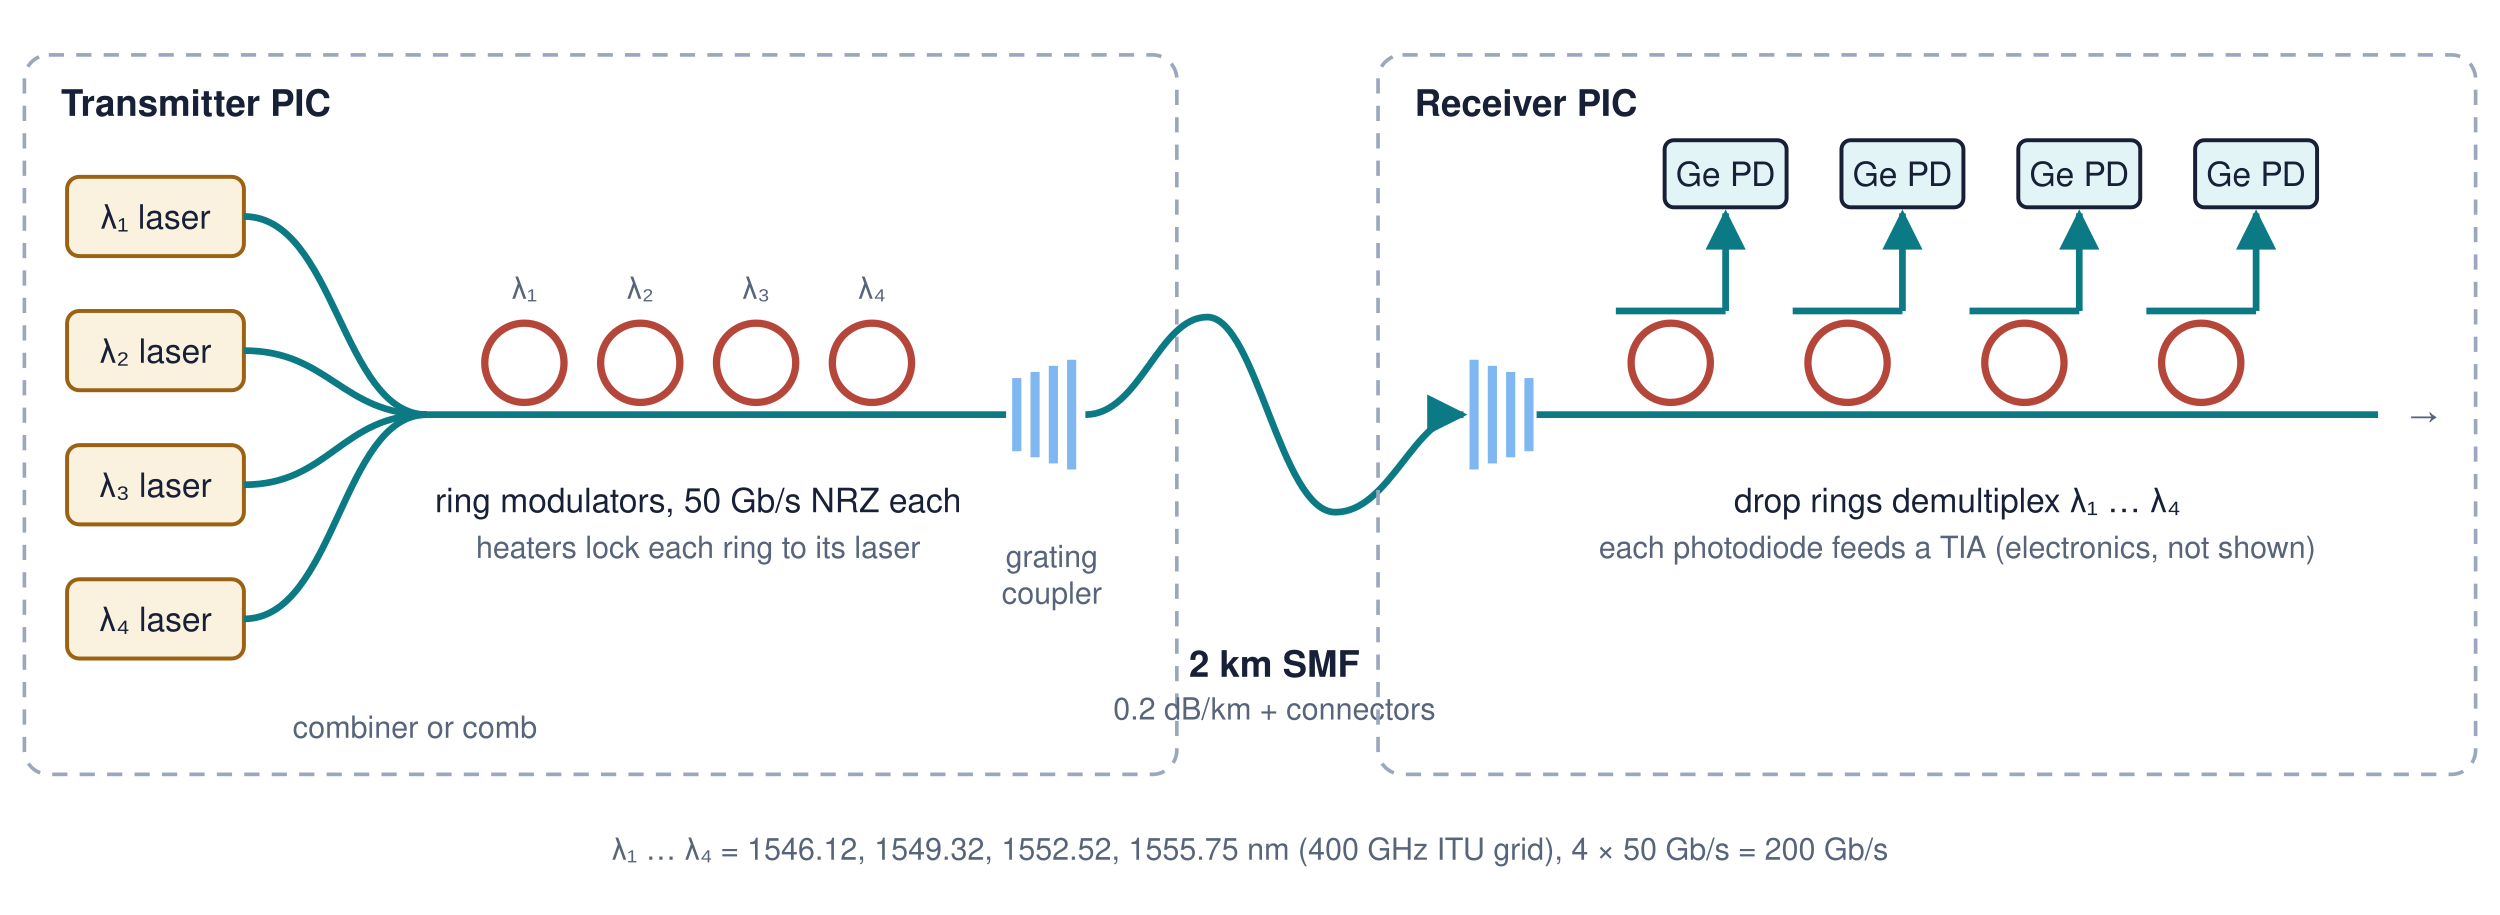
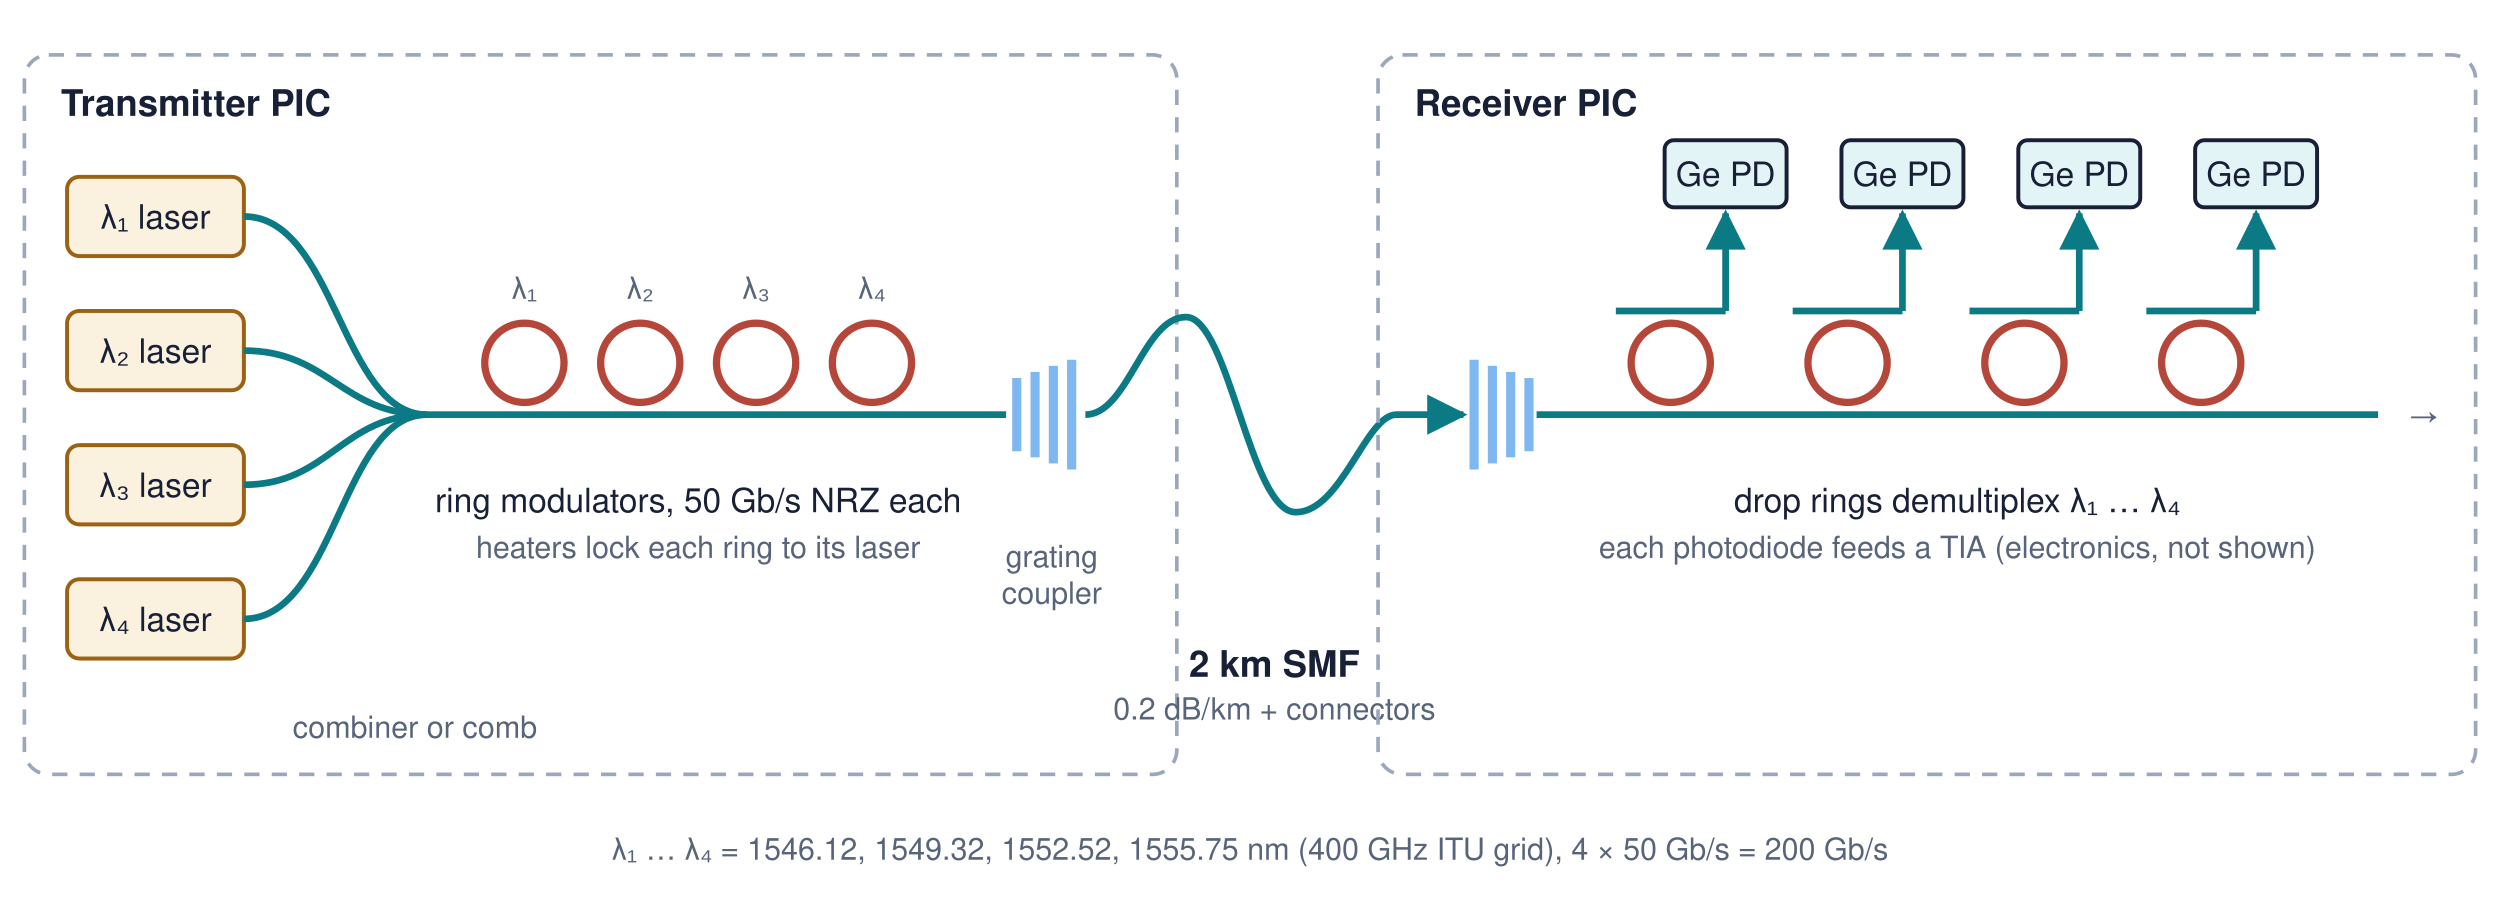
<svg xmlns="http://www.w3.org/2000/svg" viewBox="0 0 820 300" font-family="Helvetica, Arial, sans-serif" role="img" aria-label="The reference link: four lasers, four ring modulators on one bus, a grating coupler, 2 km of fibre, a grating coupler, four drop rings and four germanium photodiodes with TIAs">
  <defs>
    <marker id="a1" viewBox="0 0 10 10" refX="9" refY="5" markerWidth="6" markerHeight="6" orient="auto">
      <path d="M0 0L10 5L0 10z" fill="#0b7a85" />
    </marker>
  </defs>
  <style>
    .wg{stroke:#0b7a85;stroke-width:2.2;fill:none}
    .ar{marker-end:url(#a1)}
    .ring{fill:none;stroke:#b5473a;stroke-width:2.4}
    .las{fill:#fbf1df;stroke:#9a6212;stroke-width:1.3}
    .pd{fill:#e3f4f6;stroke:#172036;stroke-width:1.3}
    .t{fill:#172036;font-size:11px}
    .tb{fill:#172036;font-size:12px;font-weight:700}
    .s{fill:#57647a;font-size:10px}
    .chip{fill:none;stroke:#9aa7bd;stroke-dasharray:5 4;stroke-width:1.2}
    .gc{fill:#7fb8f0}
  </style>
  <rect class="chip" x="8" y="18" width="378" height="236" rx="8" />
  <text class="tb" x="20" y="38">Transmitter PIC</text>
  <g>
    <rect class="las" x="22" y="58" width="58" height="26" rx="4" />
    <text class="t" x="51" y="75" text-anchor="middle">λ₁ laser</text>
    <rect class="las" x="22" y="102" width="58" height="26" rx="4" />
    <text class="t" x="51" y="119" text-anchor="middle">λ₂ laser</text>
    <rect class="las" x="22" y="146" width="58" height="26" rx="4" />
    <text class="t" x="51" y="163" text-anchor="middle">λ₃ laser</text>
    <rect class="las" x="22" y="190" width="58" height="26" rx="4" />
    <text class="t" x="51" y="207" text-anchor="middle">λ₄ laser</text>
  </g>
  <path class="wg" d="M80 71 C110 71 112 136 140 136" />
  <path class="wg" d="M80 115 C108 115 112 136 140 136" />
  <path class="wg" d="M80 159 C108 159 112 136 140 136" />
  <path class="wg" d="M80 203 C110 203 112 136 140 136" />
  <text class="s" x="96" y="242">combiner or comb</text>
  <path class="wg" d="M140 136 H330" />
  <circle class="ring" cx="172" cy="119" r="13" />
  <circle class="ring" cx="210" cy="119" r="13" />
  <circle class="ring" cx="248" cy="119" r="13" />
  <circle class="ring" cx="286" cy="119" r="13" />
  <text class="s" x="172" y="98" text-anchor="middle">λ₁</text>
  <text class="s" x="210" y="98" text-anchor="middle">λ₂</text>
  <text class="s" x="248" y="98" text-anchor="middle">λ₃</text>
  <text class="s" x="286" y="98" text-anchor="middle">λ₄</text>
  <text class="t" x="229" y="168" text-anchor="middle">ring modulators, 50 Gb/s NRZ each</text>
  <text class="s" x="229" y="183" text-anchor="middle">heaters lock each ring to its laser</text>
  <g transform="translate(332,124)">
    <rect class="gc" x="0" y="0" width="3" height="24" />
    <rect class="gc" x="6" y="-2" width="3" height="28" />
    <rect class="gc" x="12" y="-4" width="3" height="32" />
    <rect class="gc" x="18" y="-6" width="3" height="36" />
  </g>
  <text class="s" x="345" y="186" text-anchor="middle">grating</text>
  <text class="s" x="345" y="198" text-anchor="middle">coupler</text>
-   <path class="wg ar" d="M356 136 C374 136 380 104 396 104 S420 168 438 168 S464 136 480 136" />
+   <path class="wg ar" d="M356 136 C370 136 375 104 389 104 S410 168 425 168 S448 136 458 136 L 480 136" />
  <text class="tb" x="418" y="222" text-anchor="middle">2 km SMF</text>
  <text class="s" x="418" y="236" text-anchor="middle">0.2 dB/km + connectors</text>
  <rect class="chip" x="452" y="18" width="360" height="236" rx="8" />
  <text class="tb" x="464" y="38">Receiver PIC</text>
  <g transform="translate(482,124)">
    <rect class="gc" x="18" y="0" width="3" height="24" />
    <rect class="gc" x="12" y="-2" width="3" height="28" />
    <rect class="gc" x="6" y="-4" width="3" height="32" />
    <rect class="gc" x="0" y="-6" width="3" height="36" />
  </g>
  <path class="wg" d="M504 136 H780" />
  <circle class="ring" cx="548" cy="119" r="13" />
  <circle class="ring" cx="606" cy="119" r="13" />
  <circle class="ring" cx="664" cy="119" r="13" />
  <circle class="ring" cx="722" cy="119" r="13" />
  <path class="wg" d="M530 102 H566" />
  <path class="wg" d="M588 102 H624" />
  <path class="wg" d="M646 102 H682" />
  <path class="wg" d="M704 102 H740" />
  <path class="wg ar" d="M566 102 V70" />
  <path class="wg ar" d="M624 102 V70" />
  <path class="wg ar" d="M682 102 V70" />
  <path class="wg ar" d="M740 102 V70" />
  <rect class="pd" x="546" y="46" width="40" height="22" rx="3" />
  <text class="t" x="566" y="61" text-anchor="middle">Ge PD</text>
  <rect class="pd" x="604" y="46" width="40" height="22" rx="3" />
  <text class="t" x="624" y="61" text-anchor="middle">Ge PD</text>
  <rect class="pd" x="662" y="46" width="40" height="22" rx="3" />
  <text class="t" x="682" y="61" text-anchor="middle">Ge PD</text>
  <rect class="pd" x="720" y="46" width="40" height="22" rx="3" />
  <text class="t" x="740" y="61" text-anchor="middle">Ge PD</text>
  <text class="t" x="642" y="168" text-anchor="middle">drop rings demultiplex λ₁ … λ₄</text>
  <text class="s" x="642" y="183" text-anchor="middle">each photodiode feeds a TIA (electronics, not shown)</text>
  <text class="s" x="790" y="140">→</text>
  <text class="s" x="410" y="282" text-anchor="middle">λ₁ … λ₄ = 1546.12, 1549.32, 1552.52, 1555.75 nm (400 GHz ITU grid), 4 × 50 Gb/s = 200 Gb/s</text>
</svg>
